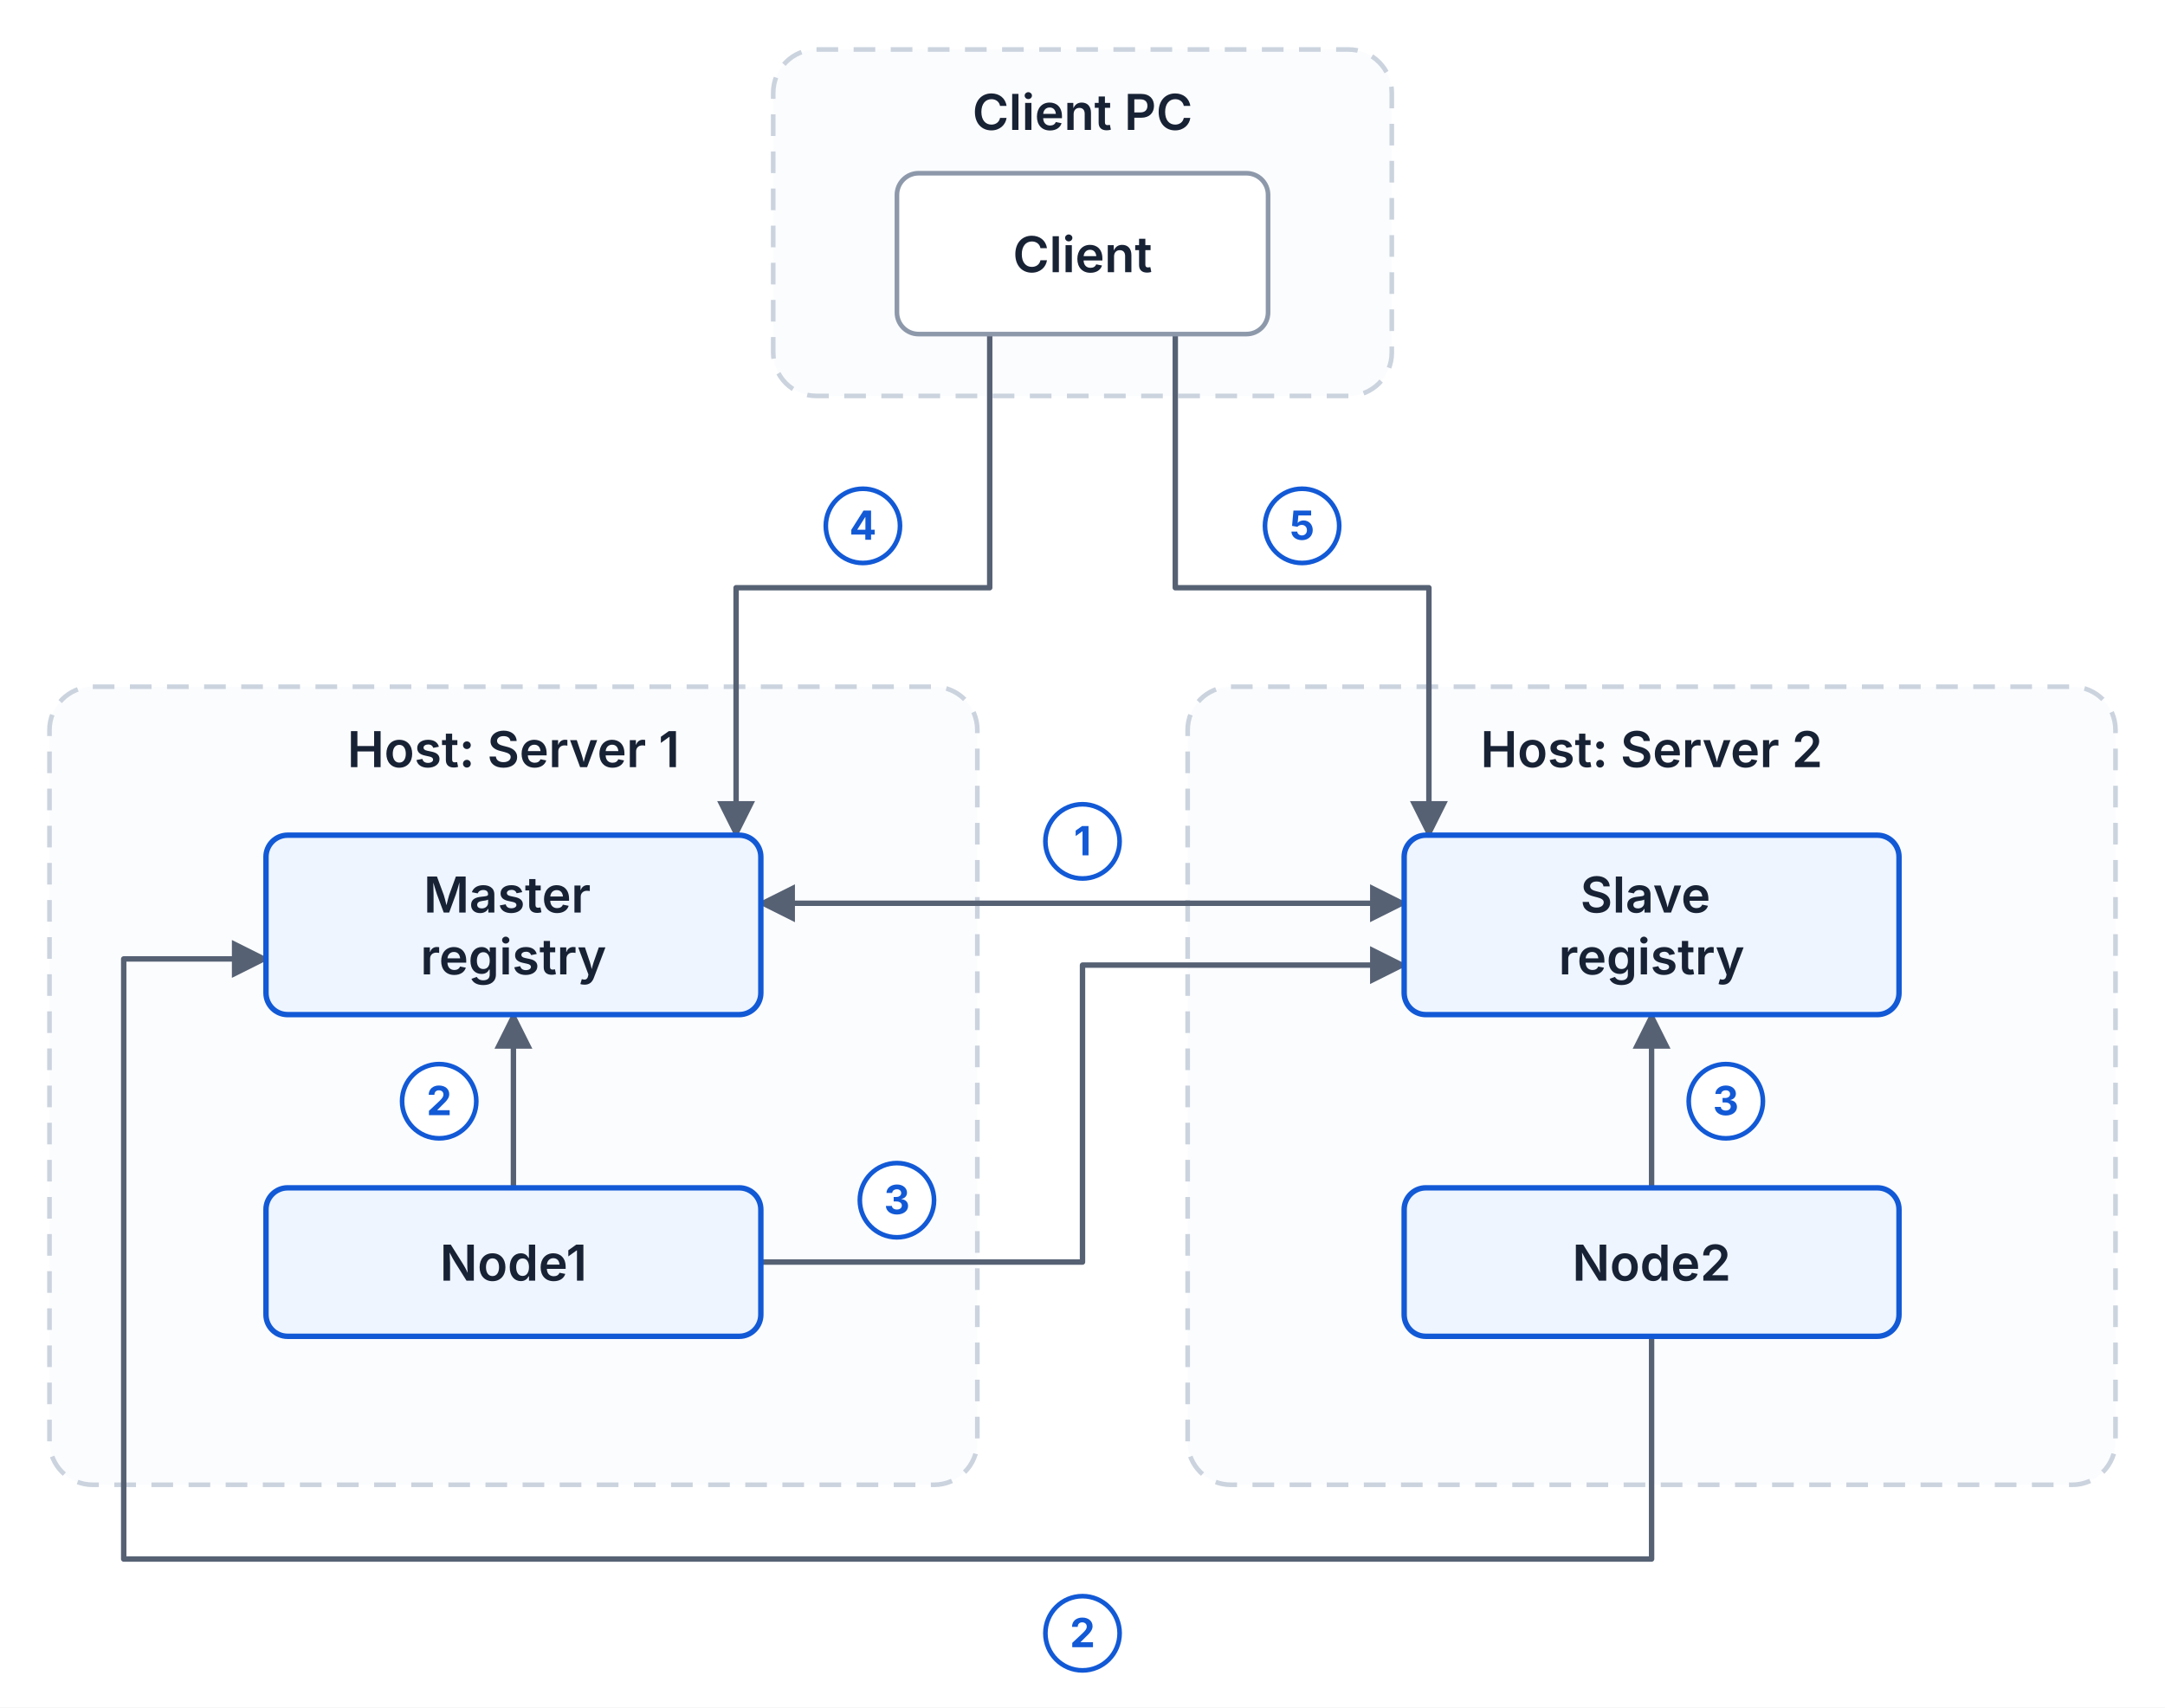
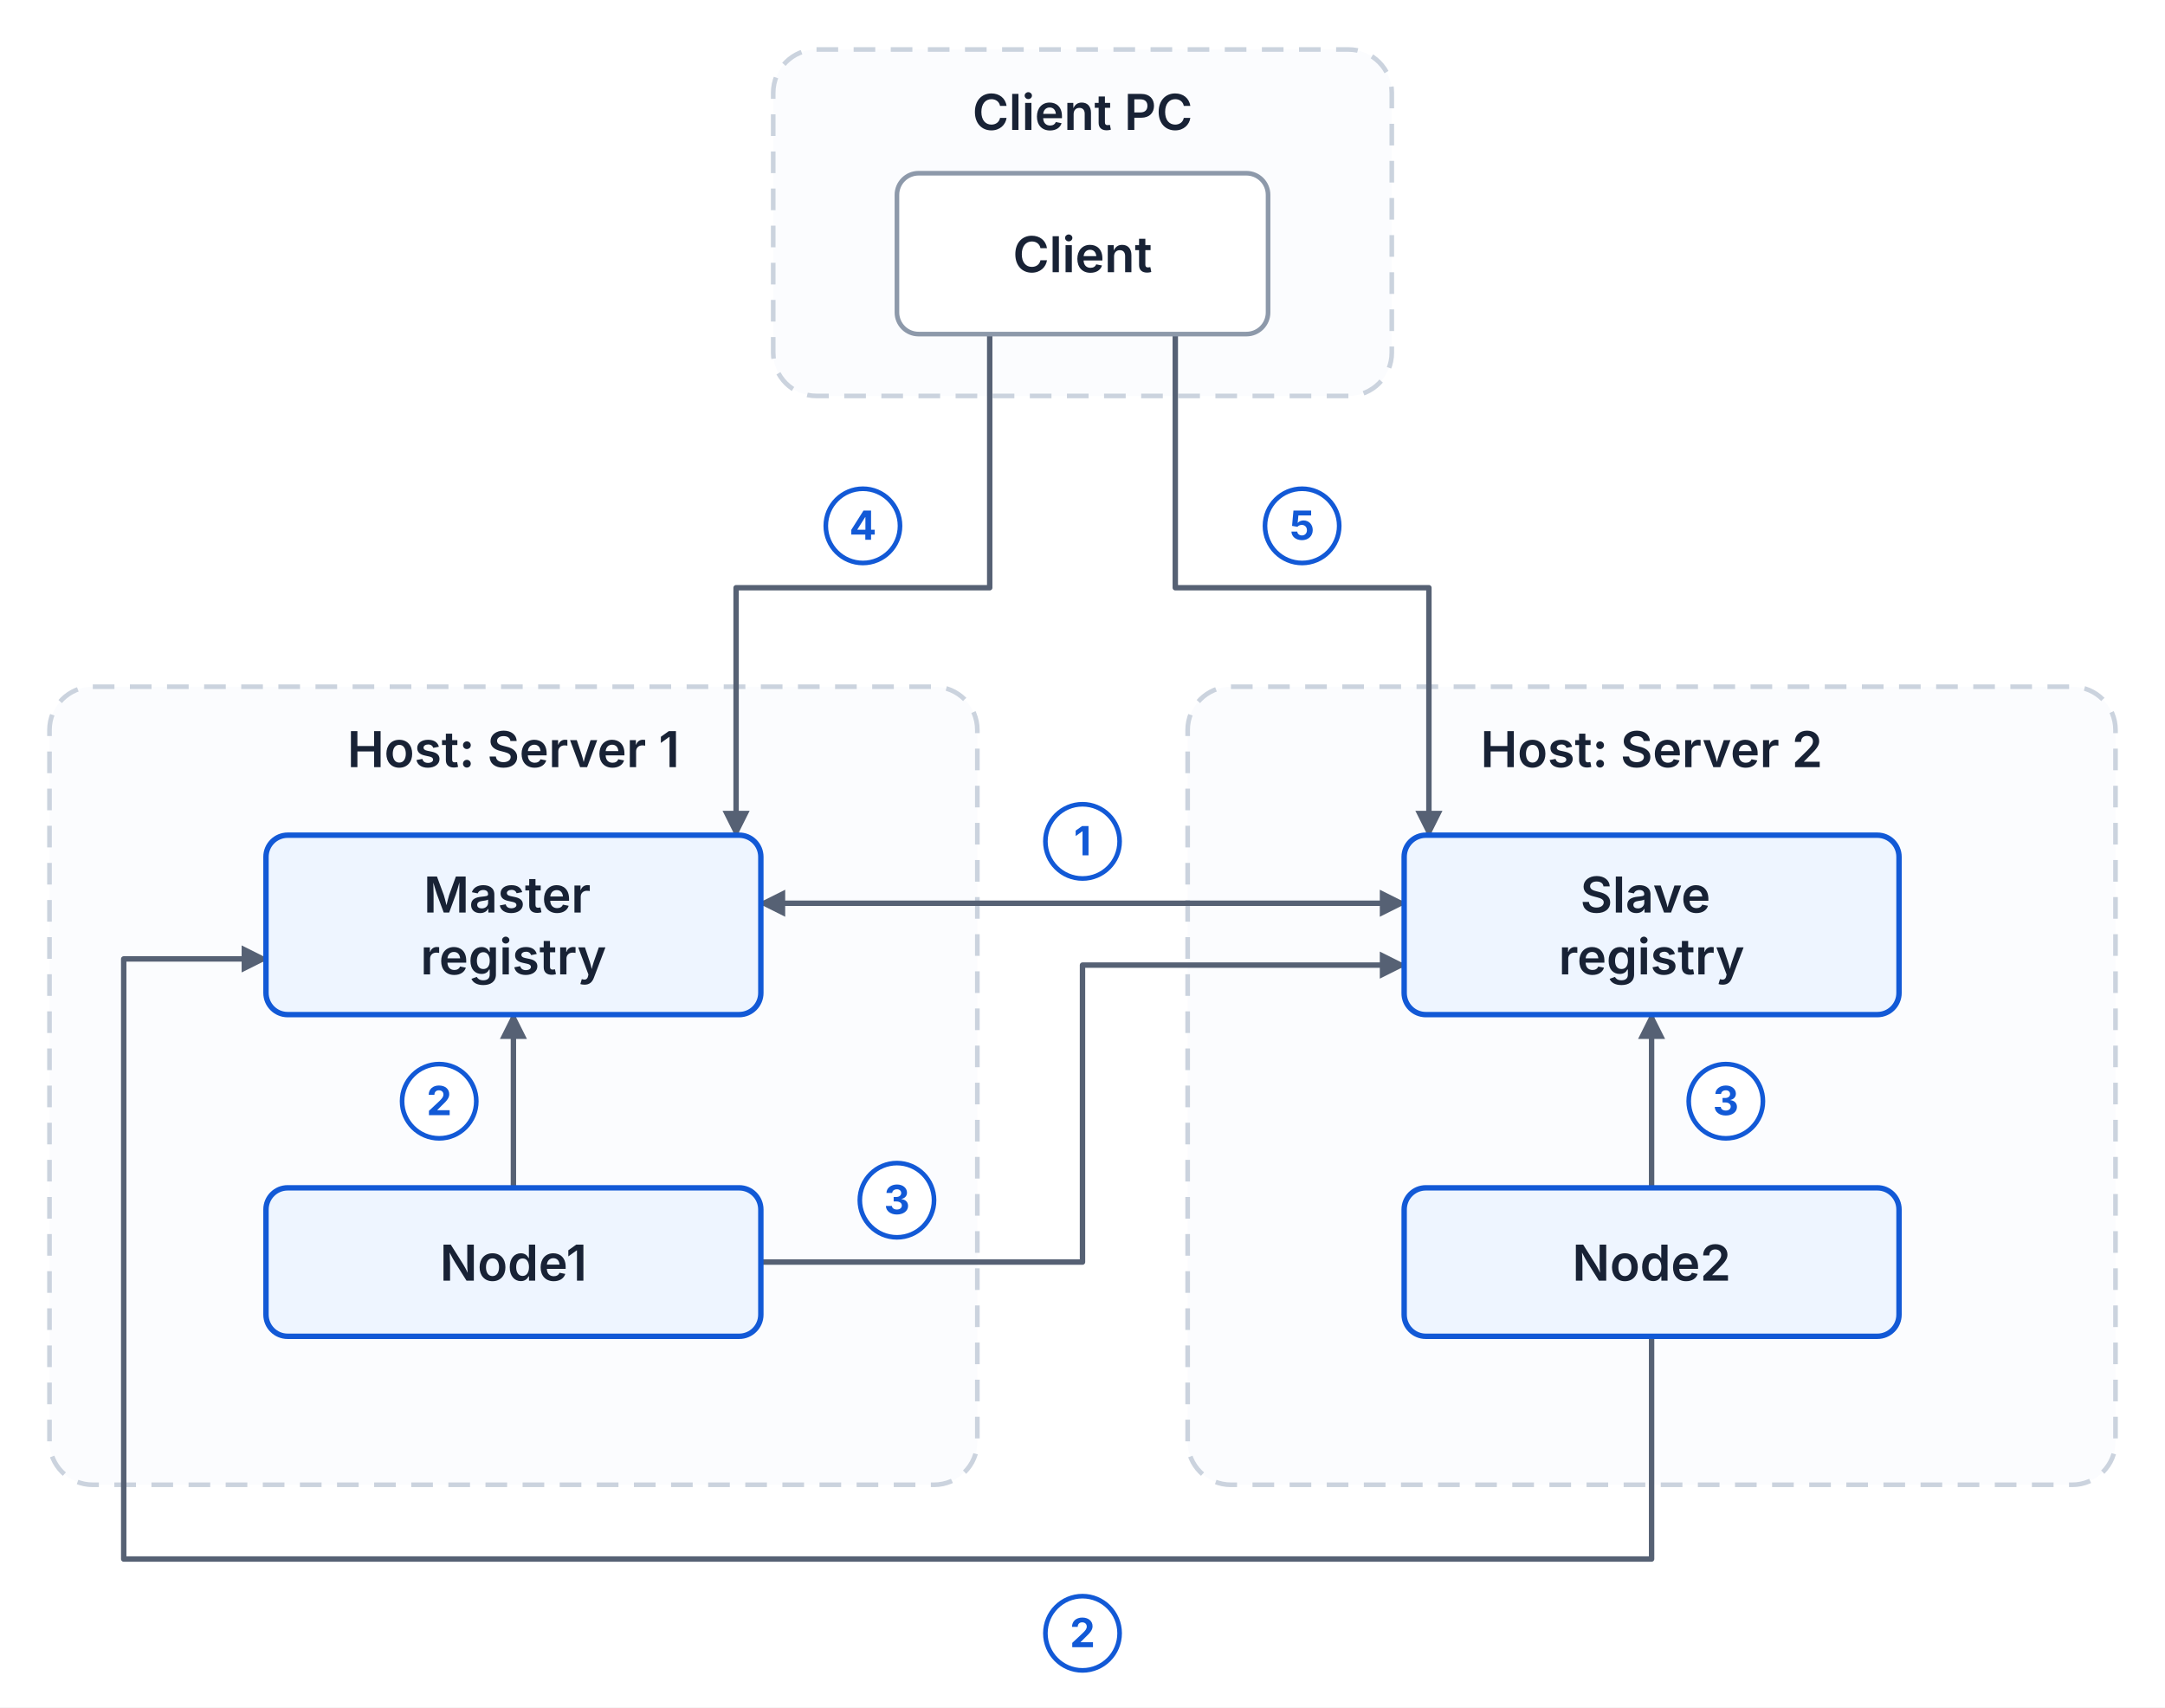
<svg xmlns="http://www.w3.org/2000/svg" width="700" height="552" viewBox="0 0 700 552" role="img" aria-labelledby="title description">
  <defs>
-     <marker id="arrow" viewBox="0 0 8 8" refX="7.2" refY="4" markerWidth="7" markerHeight="7" orient="auto-start-reverse">
+     <marker id="arrow" viewBox="0 0 8 8" refX="7.2" refY="4" markerWidth="5" markerHeight="5" orient="auto-start-reverse">
      <path d="M 0 0 L 8 4 L 0 8 Z" fill="#566174" />
    </marker>
    <g id="step-badge-shape">
      <circle class="step-badge" cx="0" cy="0" r="12" vector-effect="non-scaling-stroke" />
    </g>
  </defs>
  <style>
    text {
      fill: #182235;
      font-family: Inter, ui-sans-serif, system-ui, -apple-system, BlinkMacSystemFont, "Segoe UI", sans-serif;
    }
    .label {
      font-size: 16px;
      font-weight: 600;
      text-anchor: middle;
    }
    .application {
      fill: #ffffff;
      stroke: #8d99aa;
      stroke-width: 1.5;
    }
    .runtime {
      fill: #eef5ff;
      stroke: #1259d6;
      stroke-width: 1.75;
    }
    .boundary {
      fill: #fbfcfe;
      stroke: #cbd3de;
      stroke-width: 1.5;
      stroke-dasharray: 7 5;
    }
    .connector {
      fill: none;
      stroke: #566174;
      stroke-width: 1.75;
      stroke-linecap: round;
      stroke-linejoin: round;
    }
    .one-way {
      marker-end: url(#arrow);
    }
    .two-way {
      marker-start: url(#arrow);
      marker-end: url(#arrow);
    }
    .step-badge {
      fill: #ffffff;
      stroke: #1259d6;
      stroke-width: 1.5;
    }
    .step-number {
      fill: #1259d6;
      font-size: 13px;
      font-weight: 700;
      text-anchor: middle;
    }
  </style>
  <rect width="700" height="552" fill="#ffffff" />
  <g id="boundaries" aria-hidden="true">
    <rect class="boundary" x="250" y="16" width="200" height="112" rx="14" vector-effect="non-scaling-stroke" />
    <rect class="boundary" x="16" y="222" width="300" height="258" rx="14" vector-effect="non-scaling-stroke" />
    <rect class="boundary" x="384" y="222" width="300" height="258" rx="14" vector-effect="non-scaling-stroke" />
  </g>
  <g id="connectors" aria-hidden="true">
    <path class="connector two-way" d="M 246 292 H 454" vector-effect="non-scaling-stroke" />
    <path class="connector one-way" d="M 166 384 V 328" vector-effect="non-scaling-stroke" />
    <path class="connector one-way" d="M 534 432 V 504 H 40 V 310 H 86" vector-effect="non-scaling-stroke" />
    <path class="connector one-way" d="M 534 384 V 328" vector-effect="non-scaling-stroke" />
    <path class="connector one-way" d="M 246 408 H 350 V 312 H 454" vector-effect="non-scaling-stroke" />
    <path class="connector one-way" d="M 320 108 V 190 H 238 V 270" vector-effect="non-scaling-stroke" />
    <path class="connector one-way" d="M 380 108 V 190 H 462 V 270" vector-effect="non-scaling-stroke" />
  </g>
  <g id="components" aria-hidden="true">
    <rect class="application" x="290" y="56" width="120" height="52" rx="7" vector-effect="non-scaling-stroke" />
    <rect class="runtime" x="86" y="270" width="160" height="58" rx="7" vector-effect="non-scaling-stroke" />
    <rect class="runtime" x="86" y="384" width="160" height="48" rx="7" vector-effect="non-scaling-stroke" />
    <rect class="runtime" x="454" y="270" width="160" height="58" rx="7" vector-effect="non-scaling-stroke" />
    <rect class="runtime" x="454" y="384" width="160" height="48" rx="7" vector-effect="non-scaling-stroke" />
  </g>
  <g id="labels">
    <text class="label" x="350" y="42">Client PC</text>
    <text class="label" x="350" y="88">Client</text>
    <text class="label" x="166" y="248">Host: Server 1</text>
    <text class="label" x="534" y="248">Host: Server 2</text>
    <text class="label" x="166" y="295">
      <tspan x="166" dy="0">Master</tspan>
      <tspan x="166" dy="20">registry</tspan>
    </text>
    <text class="label" x="166" y="414">Node1</text>
    <text class="label" x="534" y="295">
      <tspan x="534" dy="0">Slave</tspan>
      <tspan x="534" dy="20">registry</tspan>
    </text>
    <text class="label" x="534" y="414">Node2</text>
    <use href="#step-badge-shape" transform="translate(350 272)" />
    <text class="step-number" x="350" y="276.5">1</text>
    <use href="#step-badge-shape" transform="translate(142 356)" />
    <text class="step-number" x="142" y="360.5">2</text>
    <use href="#step-badge-shape" transform="translate(350 528)" />
    <text class="step-number" x="350" y="532.5">2</text>
    <use href="#step-badge-shape" transform="translate(558 356)" />
    <text class="step-number" x="558" y="360.5">3</text>
    <use href="#step-badge-shape" transform="translate(290 388)" />
    <text class="step-number" x="290" y="392.5">3</text>
    <use href="#step-badge-shape" transform="translate(279 170)" />
    <text class="step-number" x="279" y="174.5">4</text>
    <use href="#step-badge-shape" transform="translate(421 170)" />
    <text class="step-number" x="421" y="174.5">5</text>
  </g>
</svg>
